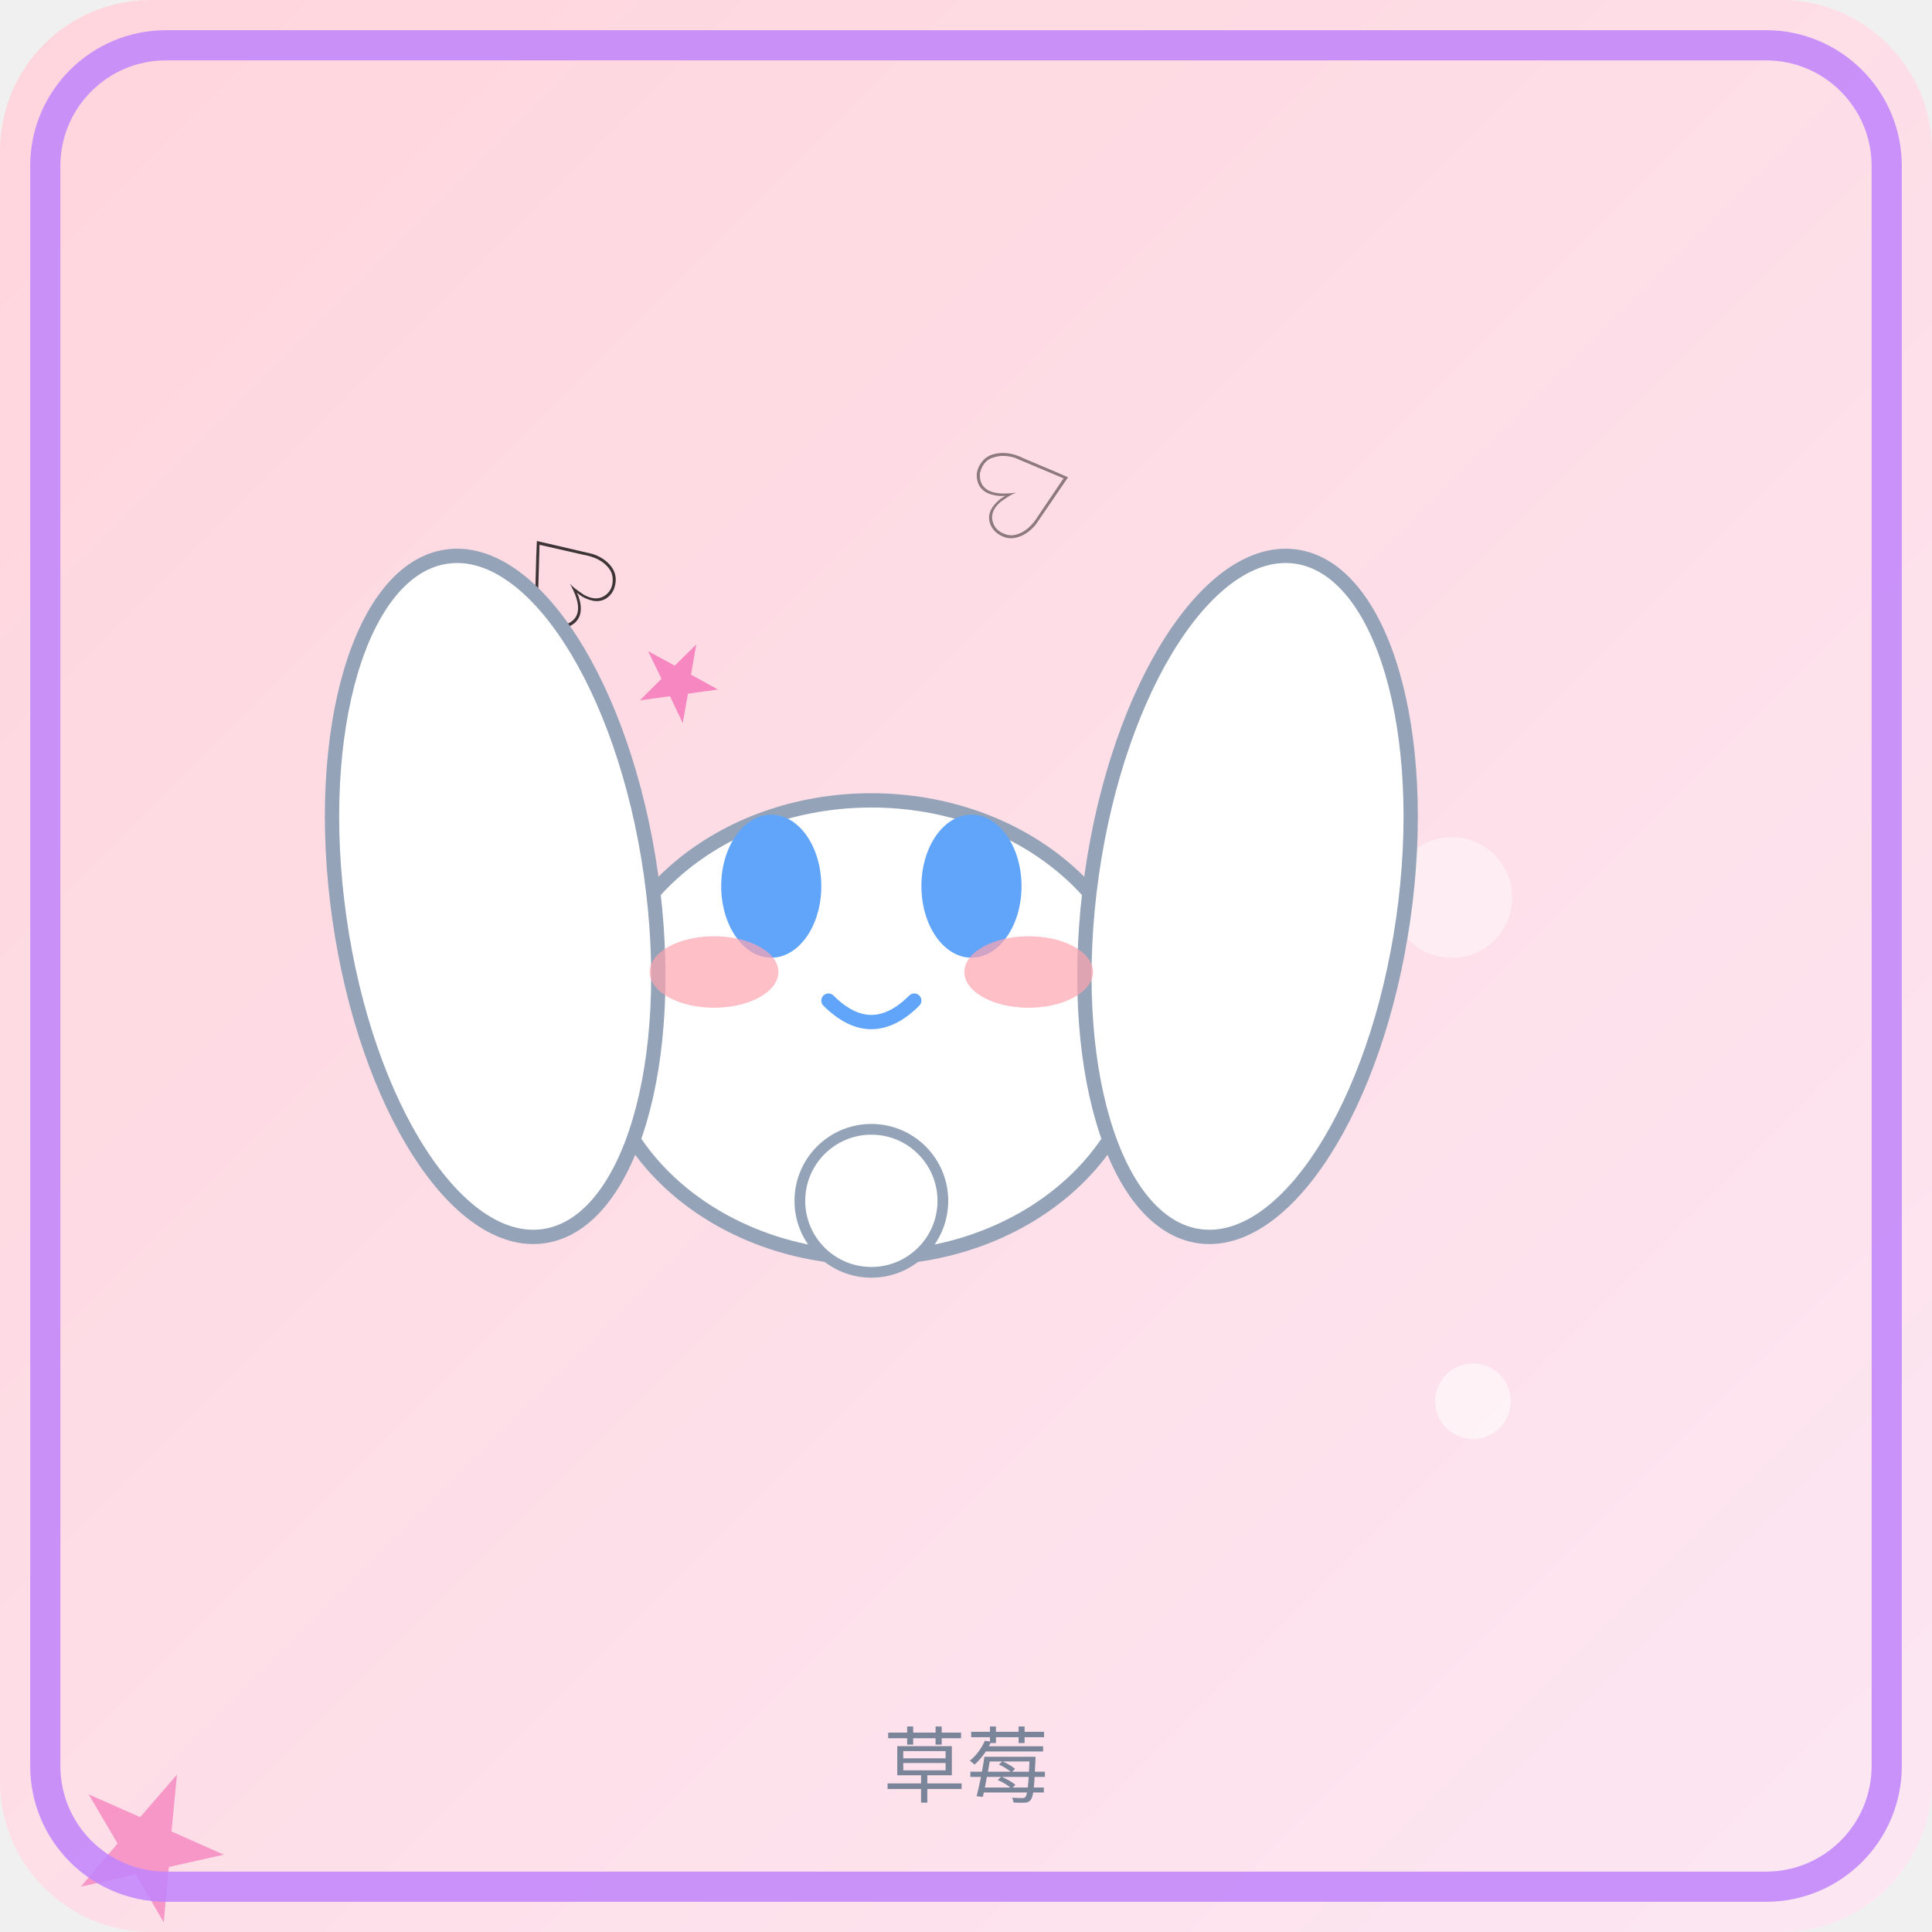
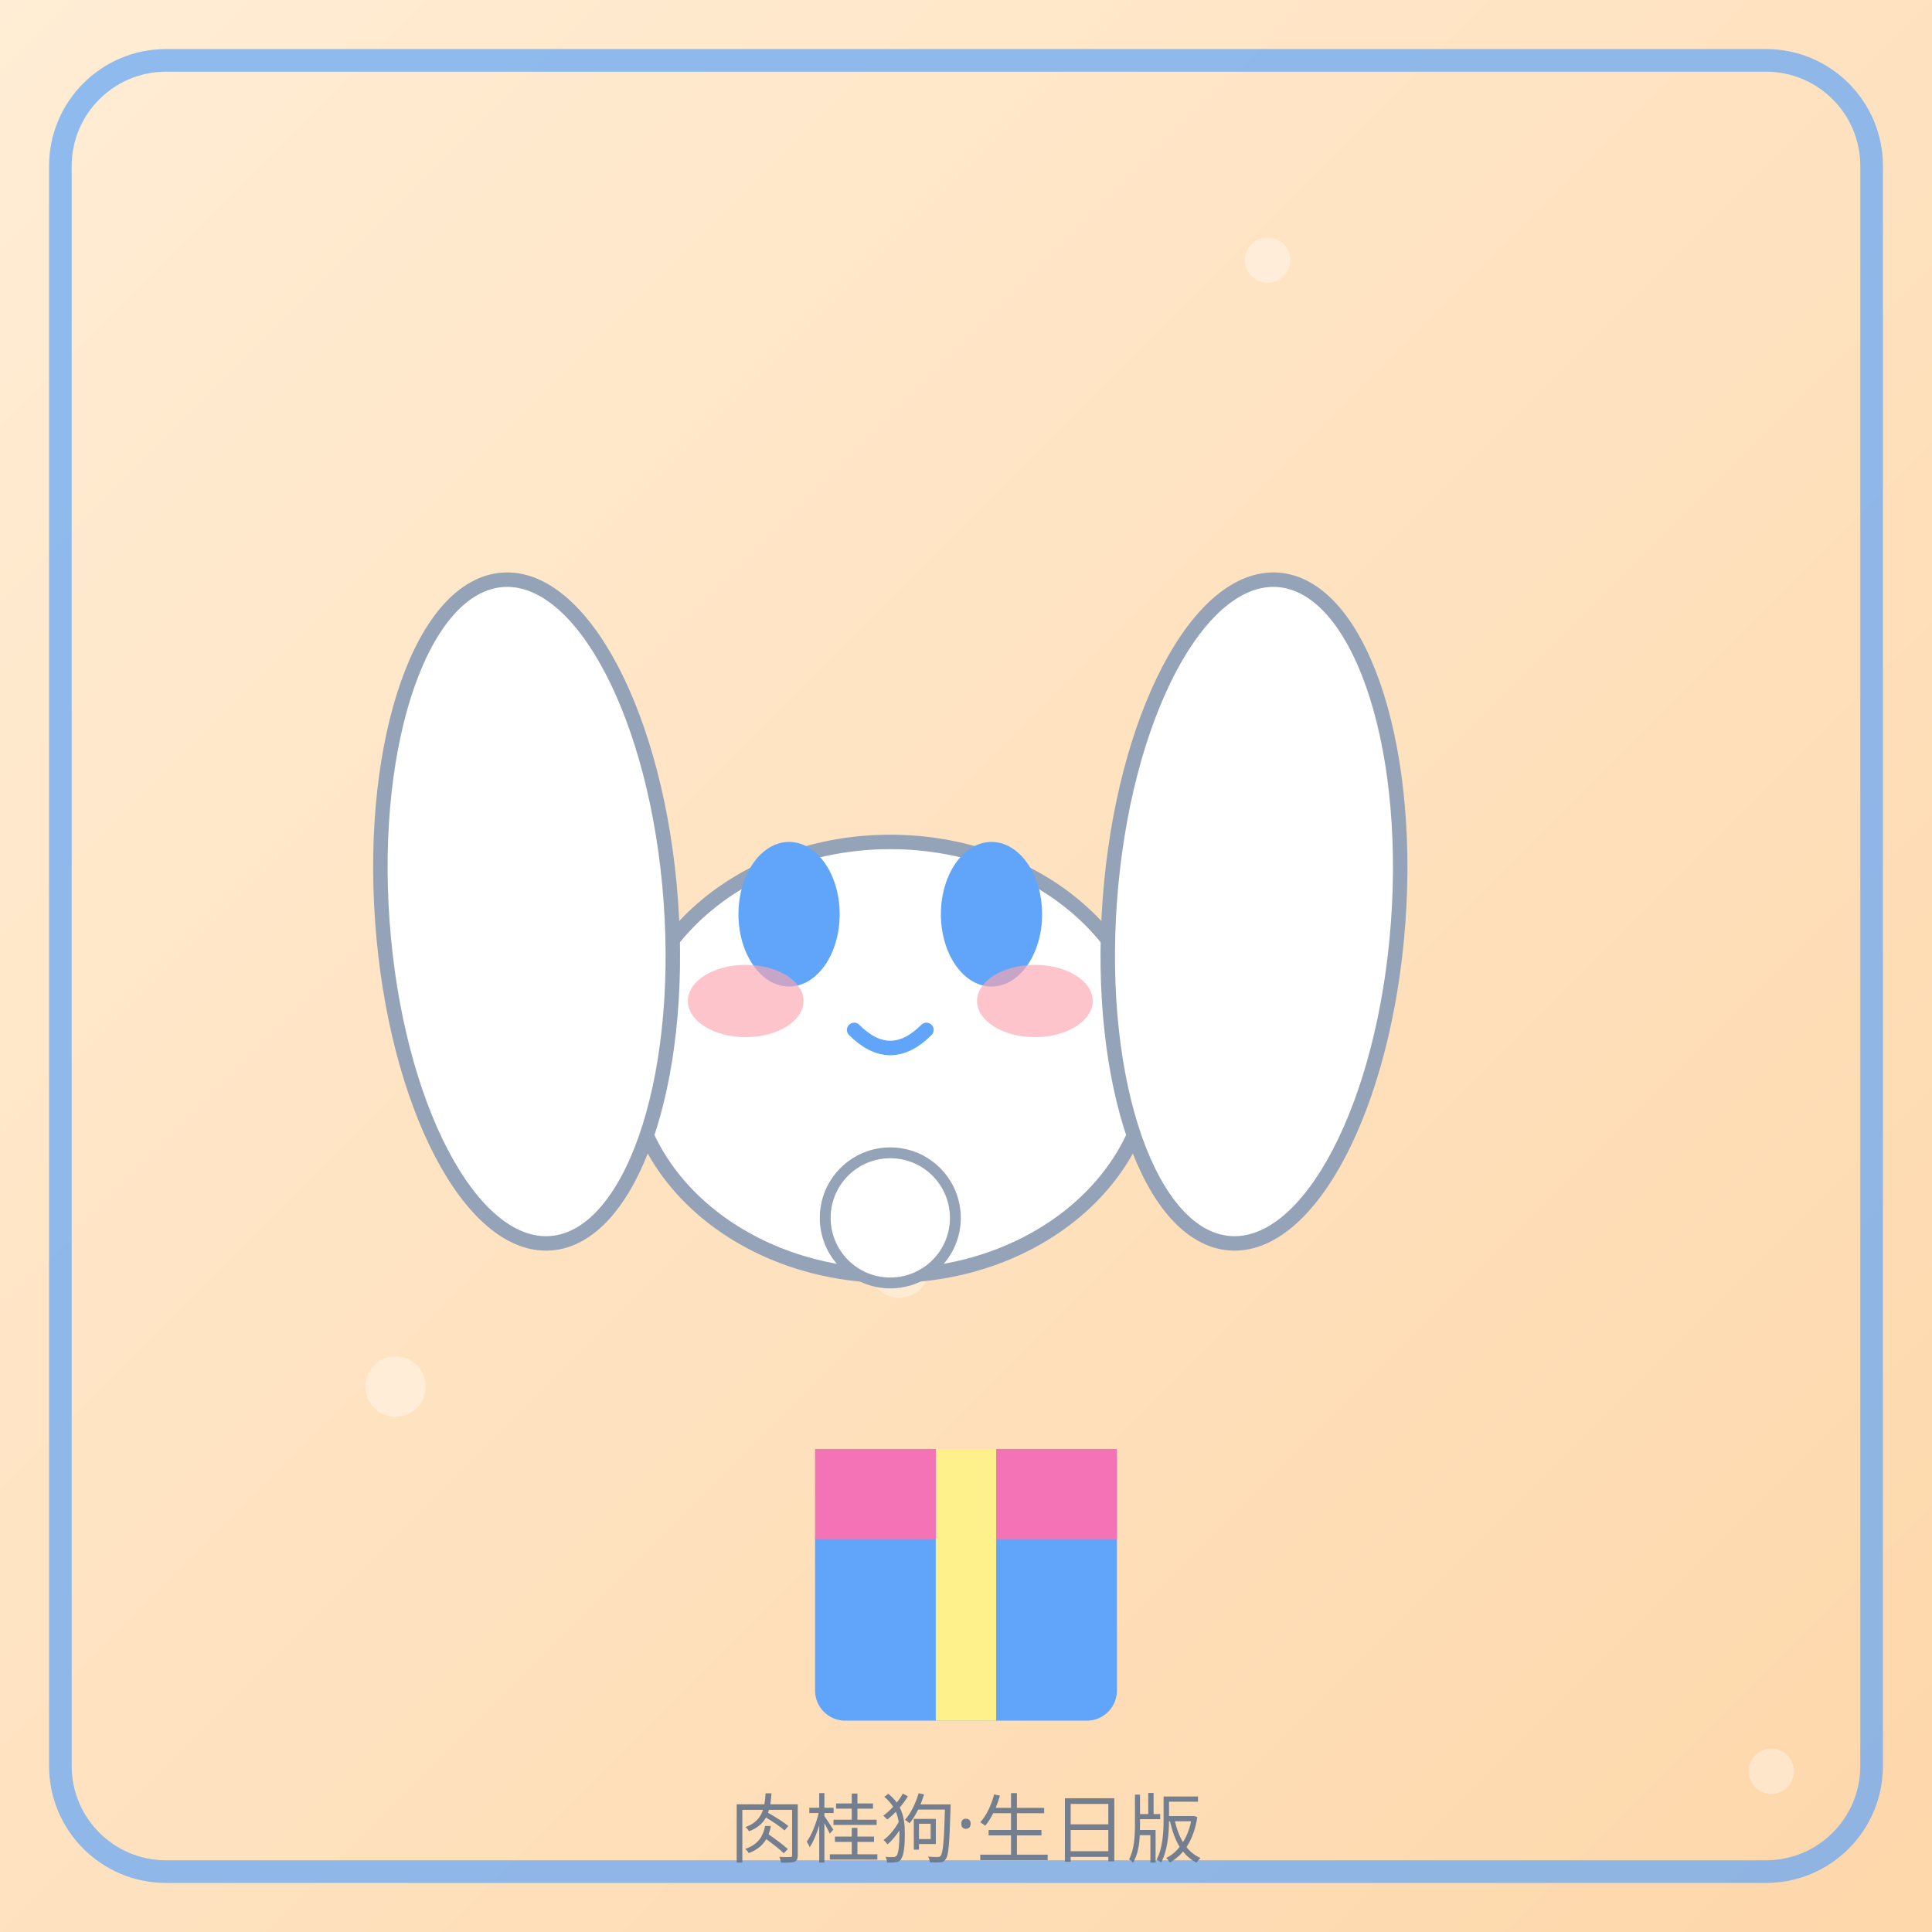
<svg xmlns="http://www.w3.org/2000/svg" viewBox="0 0 256 256" width="256" height="256">
  <defs>
    <linearGradient id="bg" x1="0%" y1="0%" x2="100%" y2="100%">
-       <stop offset="0%" stop-color="#ffd5dc" />
-       <stop offset="100%" stop-color="#fce7f3" />
+       <stop offset="0%" stop-color="#ffedd5" />
+       <stop offset="100%" stop-color="#fed7aa" />
    </linearGradient>
    <linearGradient id="gold" x1="0%" y1="0%" x2="100%" y2="100%">
      <stop offset="0%" stop-color="#fcd34d" />
      <stop offset="50%" stop-color="#f59e0b" />
      <stop offset="100%" stop-color="#fcd34d" />
    </linearGradient>
  </defs>
-   <rect width="256" height="256" rx="20" fill="url(#bg)" />
-   <text x="94.736" y="85.232" font-size="14" fill="#f472b6" opacity="0.797" transform="rotate(172.08 94.736 85.232)">★</text>
-   <circle cx="195.176" cy="185.672" r="5" fill="#fff" opacity="0.557" />
-   <text x="143.552" y="70.112" font-size="16" opacity="0.449" transform="rotate(253.44 143.552 70.112)">♡</text>
-   <text x="27.992" y="234.488" font-size="26" fill="#f472b6" opacity="0.658" transform="rotate(167.4 27.992 234.488)">★</text>
-   <circle cx="192.368" cy="118.928" r="8" fill="#fff" opacity="0.417" />
-   <text x="76.808" y="67.304" font-size="16" opacity="0.76" transform="rotate(142.2 76.808 67.304)">♡</text>
-   <text x="128" y="238" text-anchor="middle" font-family="Segoe UI, sans-serif" font-size="11" fill="#64748b" opacity="0.85">草莓</text>
-   <g transform="translate(115.46,119.32) scale(0.9475)">
-     <ellipse cx="0" cy="18" rx="38" ry="32" fill="#fff" stroke="#94a3b8" stroke-width="2" />
-     <ellipse cx="-52" cy="-8" rx="22" ry="48" fill="#fff" stroke="#94a3b8" stroke-width="2" transform="rotate(-8.12)" />
-     <ellipse cx="52" cy="-8" rx="22" ry="48" fill="#fff" stroke="#94a3b8" stroke-width="2" transform="rotate(8.12)" />
+   <rect width="256" height="256" fill="url(#bg)" />
+   <circle cx="234.704" cy="234.704" r="3" fill="#fff" opacity="0.35" />
+   <circle cx="119.144" cy="167.96" r="4" fill="#fff" opacity="0.35" />
+   <circle cx="67.52" cy="101.216" r="5" fill="#fff" opacity="0.35" />
+   <circle cx="167.96" cy="34.472" r="3" fill="#fff" opacity="0.35" />
+   <circle cx="52.4" cy="183.728" r="4" fill="#fff" opacity="0.35" />
+   <rect x="108" y="200" width="40" height="28" rx="4" fill="#60a5fa" />
+   <rect x="108" y="192" width="40" height="12" fill="#f472b6" />
+   <rect x="124" y="192" width="8" height="36" fill="#fef08a" />
+   <g transform="translate(117.968,123.056) rotate(0) scale(0.958)">
+     <ellipse cx="0" cy="18" rx="36" ry="30" fill="#ffffff" stroke="#94a3b8" stroke-width="2" />
+     <ellipse cx="-50" cy="-6" rx="20" ry="46" fill="#ffffff" stroke="#94a3b8" stroke-width="2" transform="rotate(-4.144)" />
+     <ellipse cx="50" cy="-6" rx="20" ry="46" fill="#ffffff" stroke="#94a3b8" stroke-width="2" transform="rotate(4.144)" />
    <ellipse cx="-14" cy="-2" rx="7" ry="10" fill="#60a5fa" />
    <ellipse cx="14" cy="-2" rx="7" ry="10" fill="#60a5fa" />
-     <ellipse cx="-22" cy="10" rx="9" ry="5" fill="#fda4af" opacity="0.7" />
-     <ellipse cx="22" cy="10" rx="9" ry="5" fill="#fda4af" opacity="0.7" />
-     <path d="M-6 14 Q0 20 6 14" fill="none" stroke="#60a5fa" stroke-width="2" stroke-linecap="round" />
-     <circle cx="0" cy="42" r="10" fill="#fff" stroke="#94a3b8" stroke-width="1.5" />
+     <ellipse cx="-20" cy="10" rx="8" ry="5" fill="#fda4af" opacity="0.65" />
+     <ellipse cx="20" cy="10" rx="8" ry="5" fill="#fda4af" opacity="0.65" />
+     <path d="M-5 14 Q0 19 5 14" fill="none" stroke="#60a5fa" stroke-width="2" stroke-linecap="round" />
+     <circle cx="0" cy="40" r="9" fill="#ffffff" stroke="#94a3b8" stroke-width="1.5" />
  </g>
-   <rect x="6" y="6" width="244" height="244" rx="16" fill="none" stroke="#c084fc" stroke-width="4" opacity="0.85" />
+   <rect x="8" y="8" width="240" height="240" rx="14" fill="none" stroke="#60a5fa" stroke-width="3" opacity="0.7" />
+   <text x="128" y="246" text-anchor="middle" font-family="Segoe UI, sans-serif" font-size="10" fill="#64748b" opacity="0.9">肉桂狗·生日版</text>
</svg>
